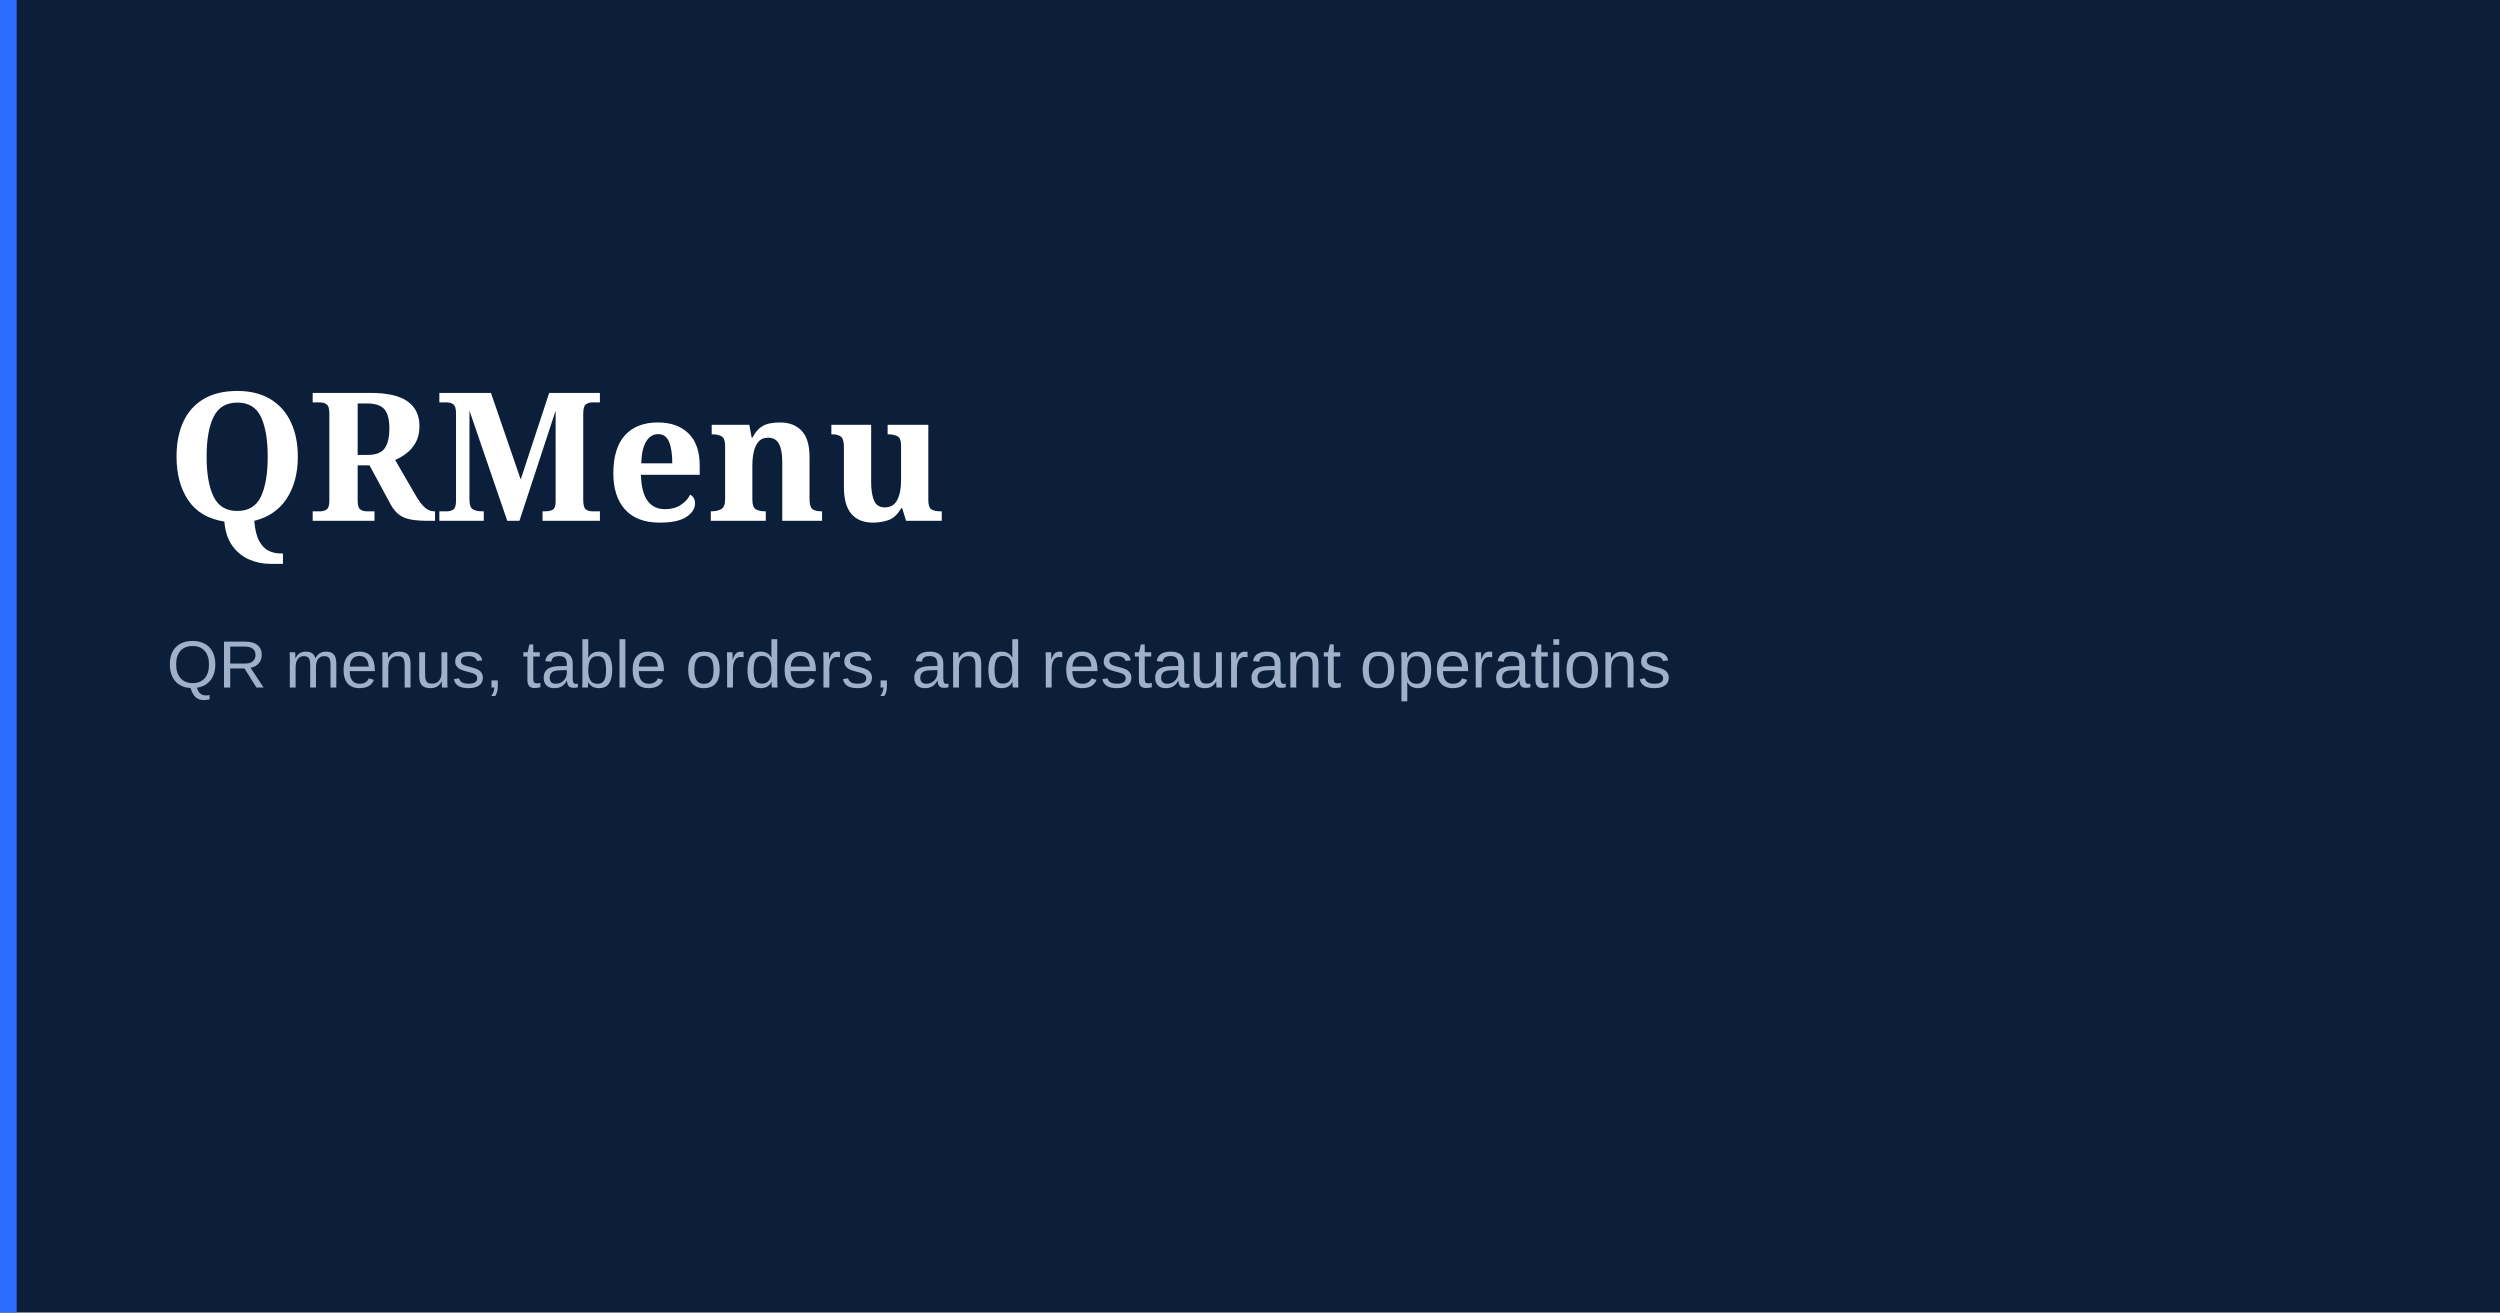
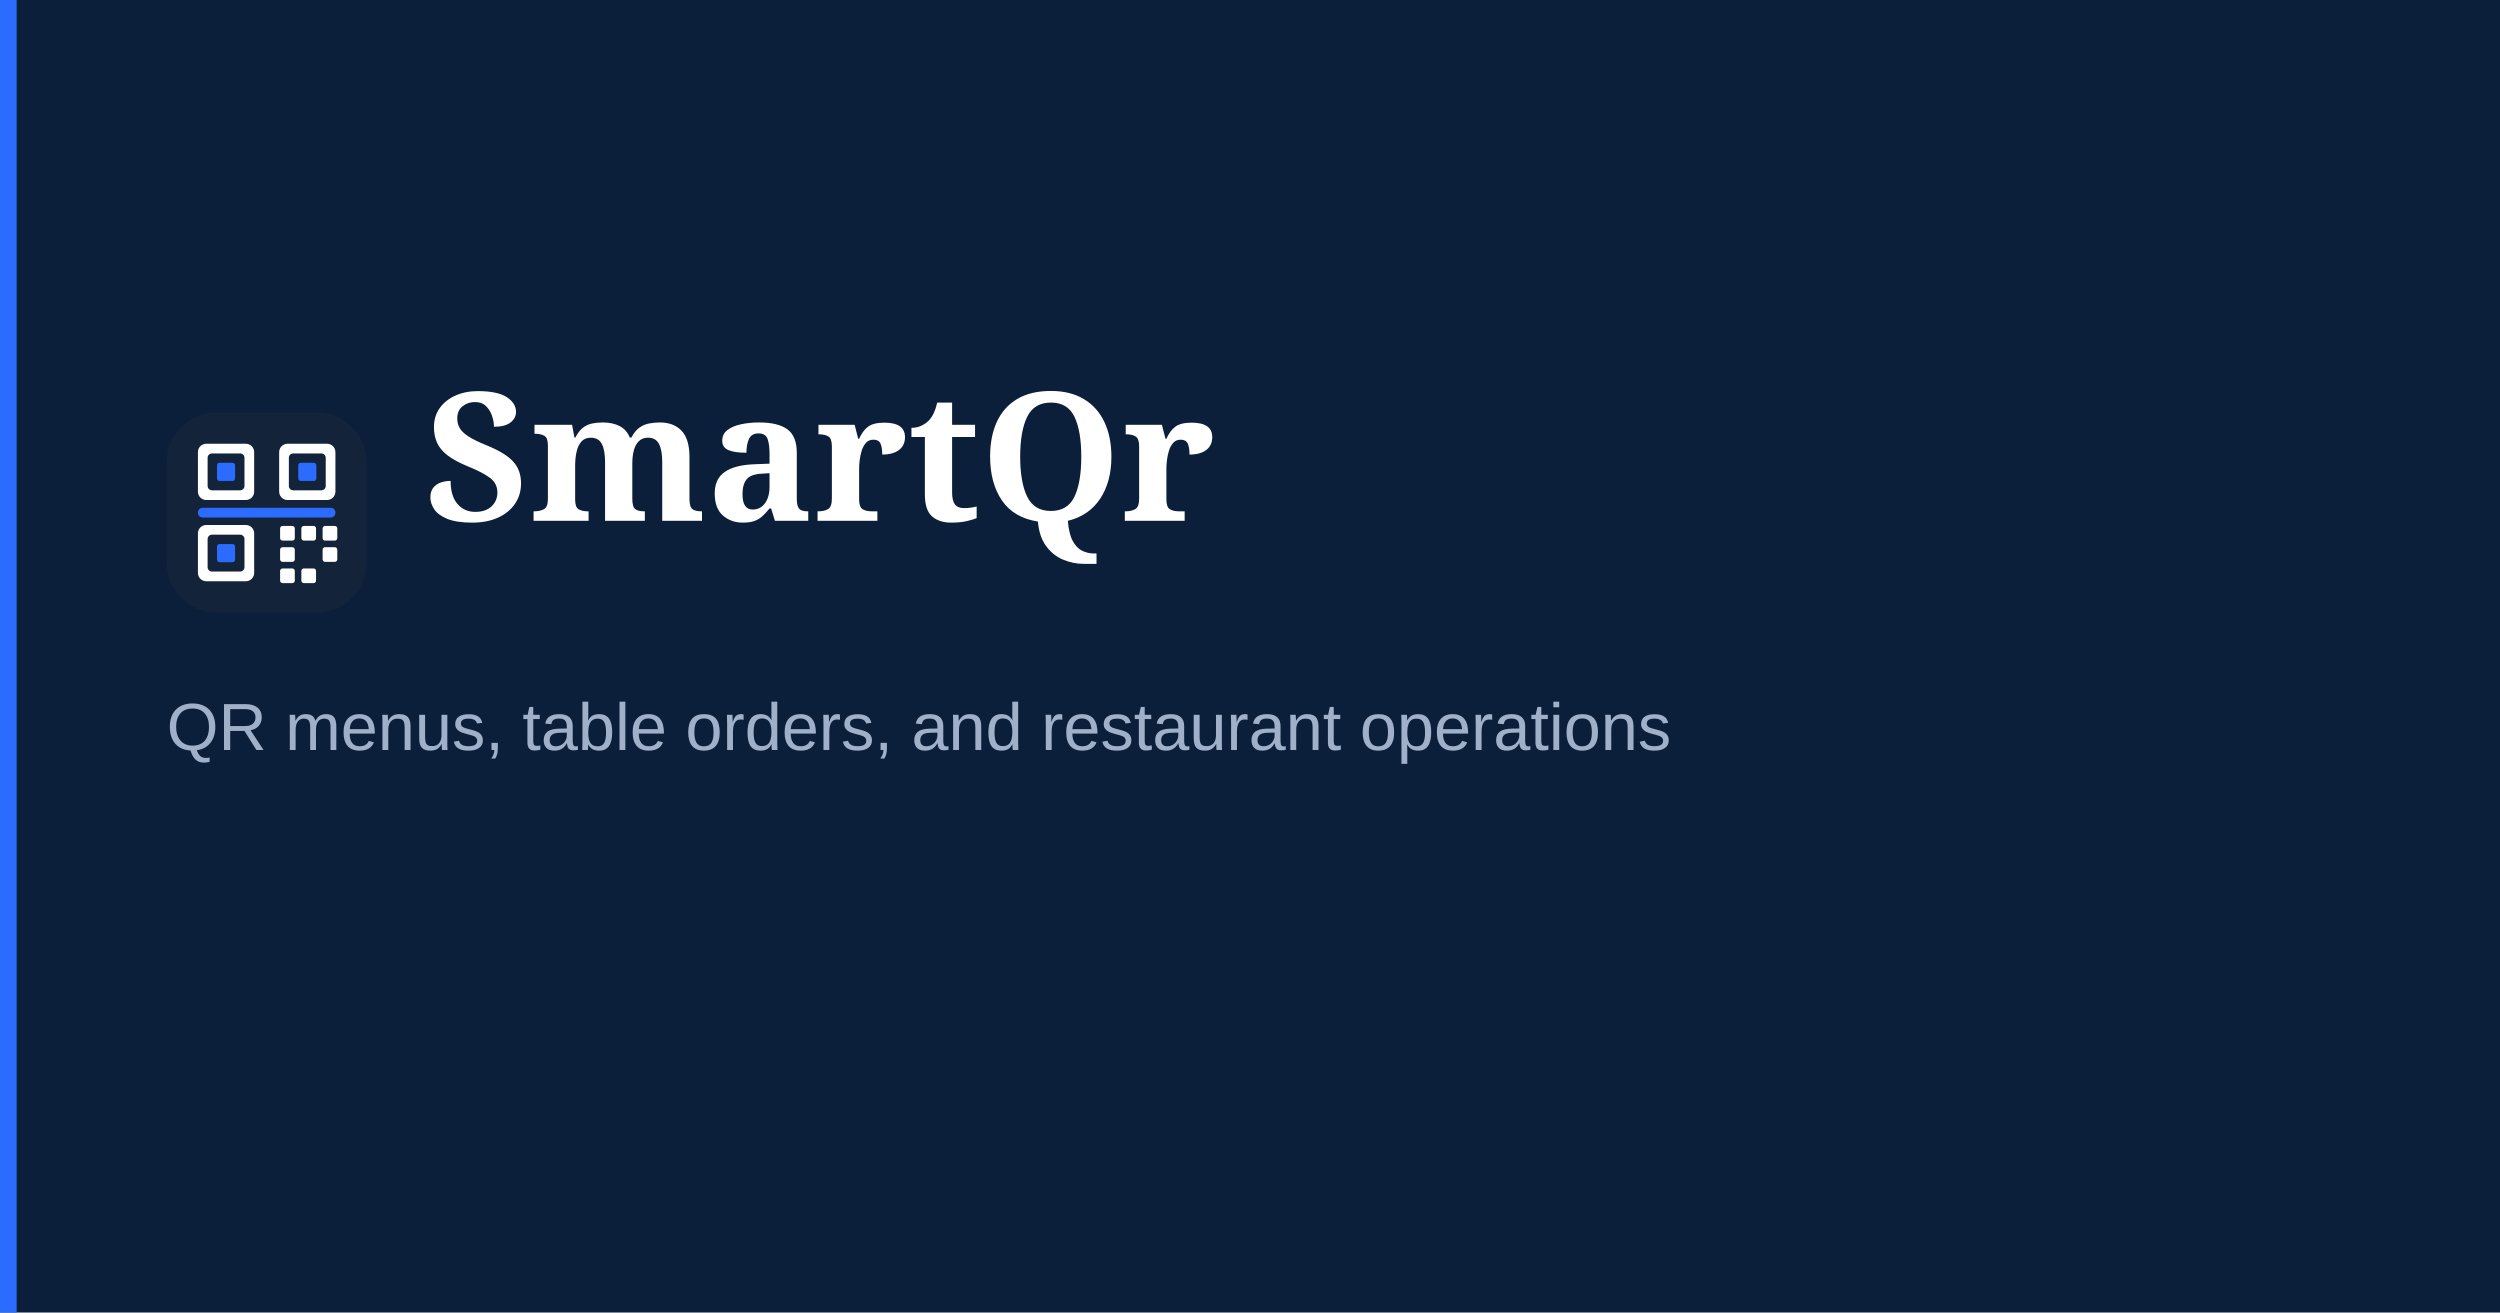
<svg xmlns="http://www.w3.org/2000/svg" width="1200" height="630" viewBox="0 0 1200 630">
  <rect width="1200" height="630" fill="#0b1f3a" />
  <rect x="0" y="0" width="8" height="630" fill="#2b6cff" />
-   <text x="80" y="250" fill="#ffffff" font-family="Georgia, serif" font-size="86" font-weight="700">QRMenu</text>
-   <text x="80" y="330" fill="#9fb0c8" font-family="Arial, sans-serif" font-size="32">QR menus, table orders, and restaurant operations</text>
+   <g transform="translate(80, 198)">
+     <rect width="96" height="96" rx="24" fill="#13233a" />
+     <rect x="15" y="15" width="27" height="27" rx="4" fill="#fff" />
+     <rect x="19.65" y="19.65" width="17.7" height="17.7" rx="2.1" fill="#13233a" />
+     <rect x="24.15" y="24.15" width="8.7" height="8.7" rx="1.2" fill="#2B6CFF" />
+     <rect x="54" y="15" width="27" height="27" rx="4" fill="#fff" />
+     <rect x="58.65" y="19.65" width="17.7" height="17.7" rx="2.1" fill="#13233a" />
+     <rect x="63.15" y="24.15" width="8.7" height="8.7" rx="1.2" fill="#2B6CFF" />
+     <rect x="15" y="54" width="27" height="27" rx="4" fill="#fff" />
+     <rect x="19.65" y="58.65" width="17.7" height="17.7" rx="2.1" fill="#13233a" />
+     <rect x="24.15" y="63.15" width="8.7" height="8.7" rx="1.2" fill="#2B6CFF" />
+     <rect x="54.45" y="54.45" width="7.05" height="7.05" rx="1.2" fill="#fff" />
+     <rect x="64.65" y="54.45" width="7.05" height="7.05" rx="1.2" fill="#fff" />
+     <rect x="74.85" y="54.45" width="7.05" height="7.05" rx="1.2" fill="#fff" />
+     <rect x="54.45" y="64.65" width="7.05" height="7.05" rx="1.2" fill="#fff" />
+     <rect x="74.85" y="64.65" width="7.05" height="7.05" rx="1.2" fill="#fff" />
+     <rect x="54.45" y="74.85" width="7.05" height="7.05" rx="1.2" fill="#fff" />
+     <rect x="64.65" y="74.85" width="7.05" height="7.05" rx="1.2" fill="#fff" />
+     <rect x="15" y="45.75" width="66" height="4.65" rx="2.25" fill="#2B6CFF" />
+   </g>
+   <text x="204" y="250" fill="#ffffff" font-family="Georgia, serif" font-size="86" font-weight="700">SmartQr</text>
+   <text x="80" y="360" fill="#9fb0c8" font-family="Arial, sans-serif" font-size="32">QR menus, table orders, and restaurant operations</text>
</svg>
